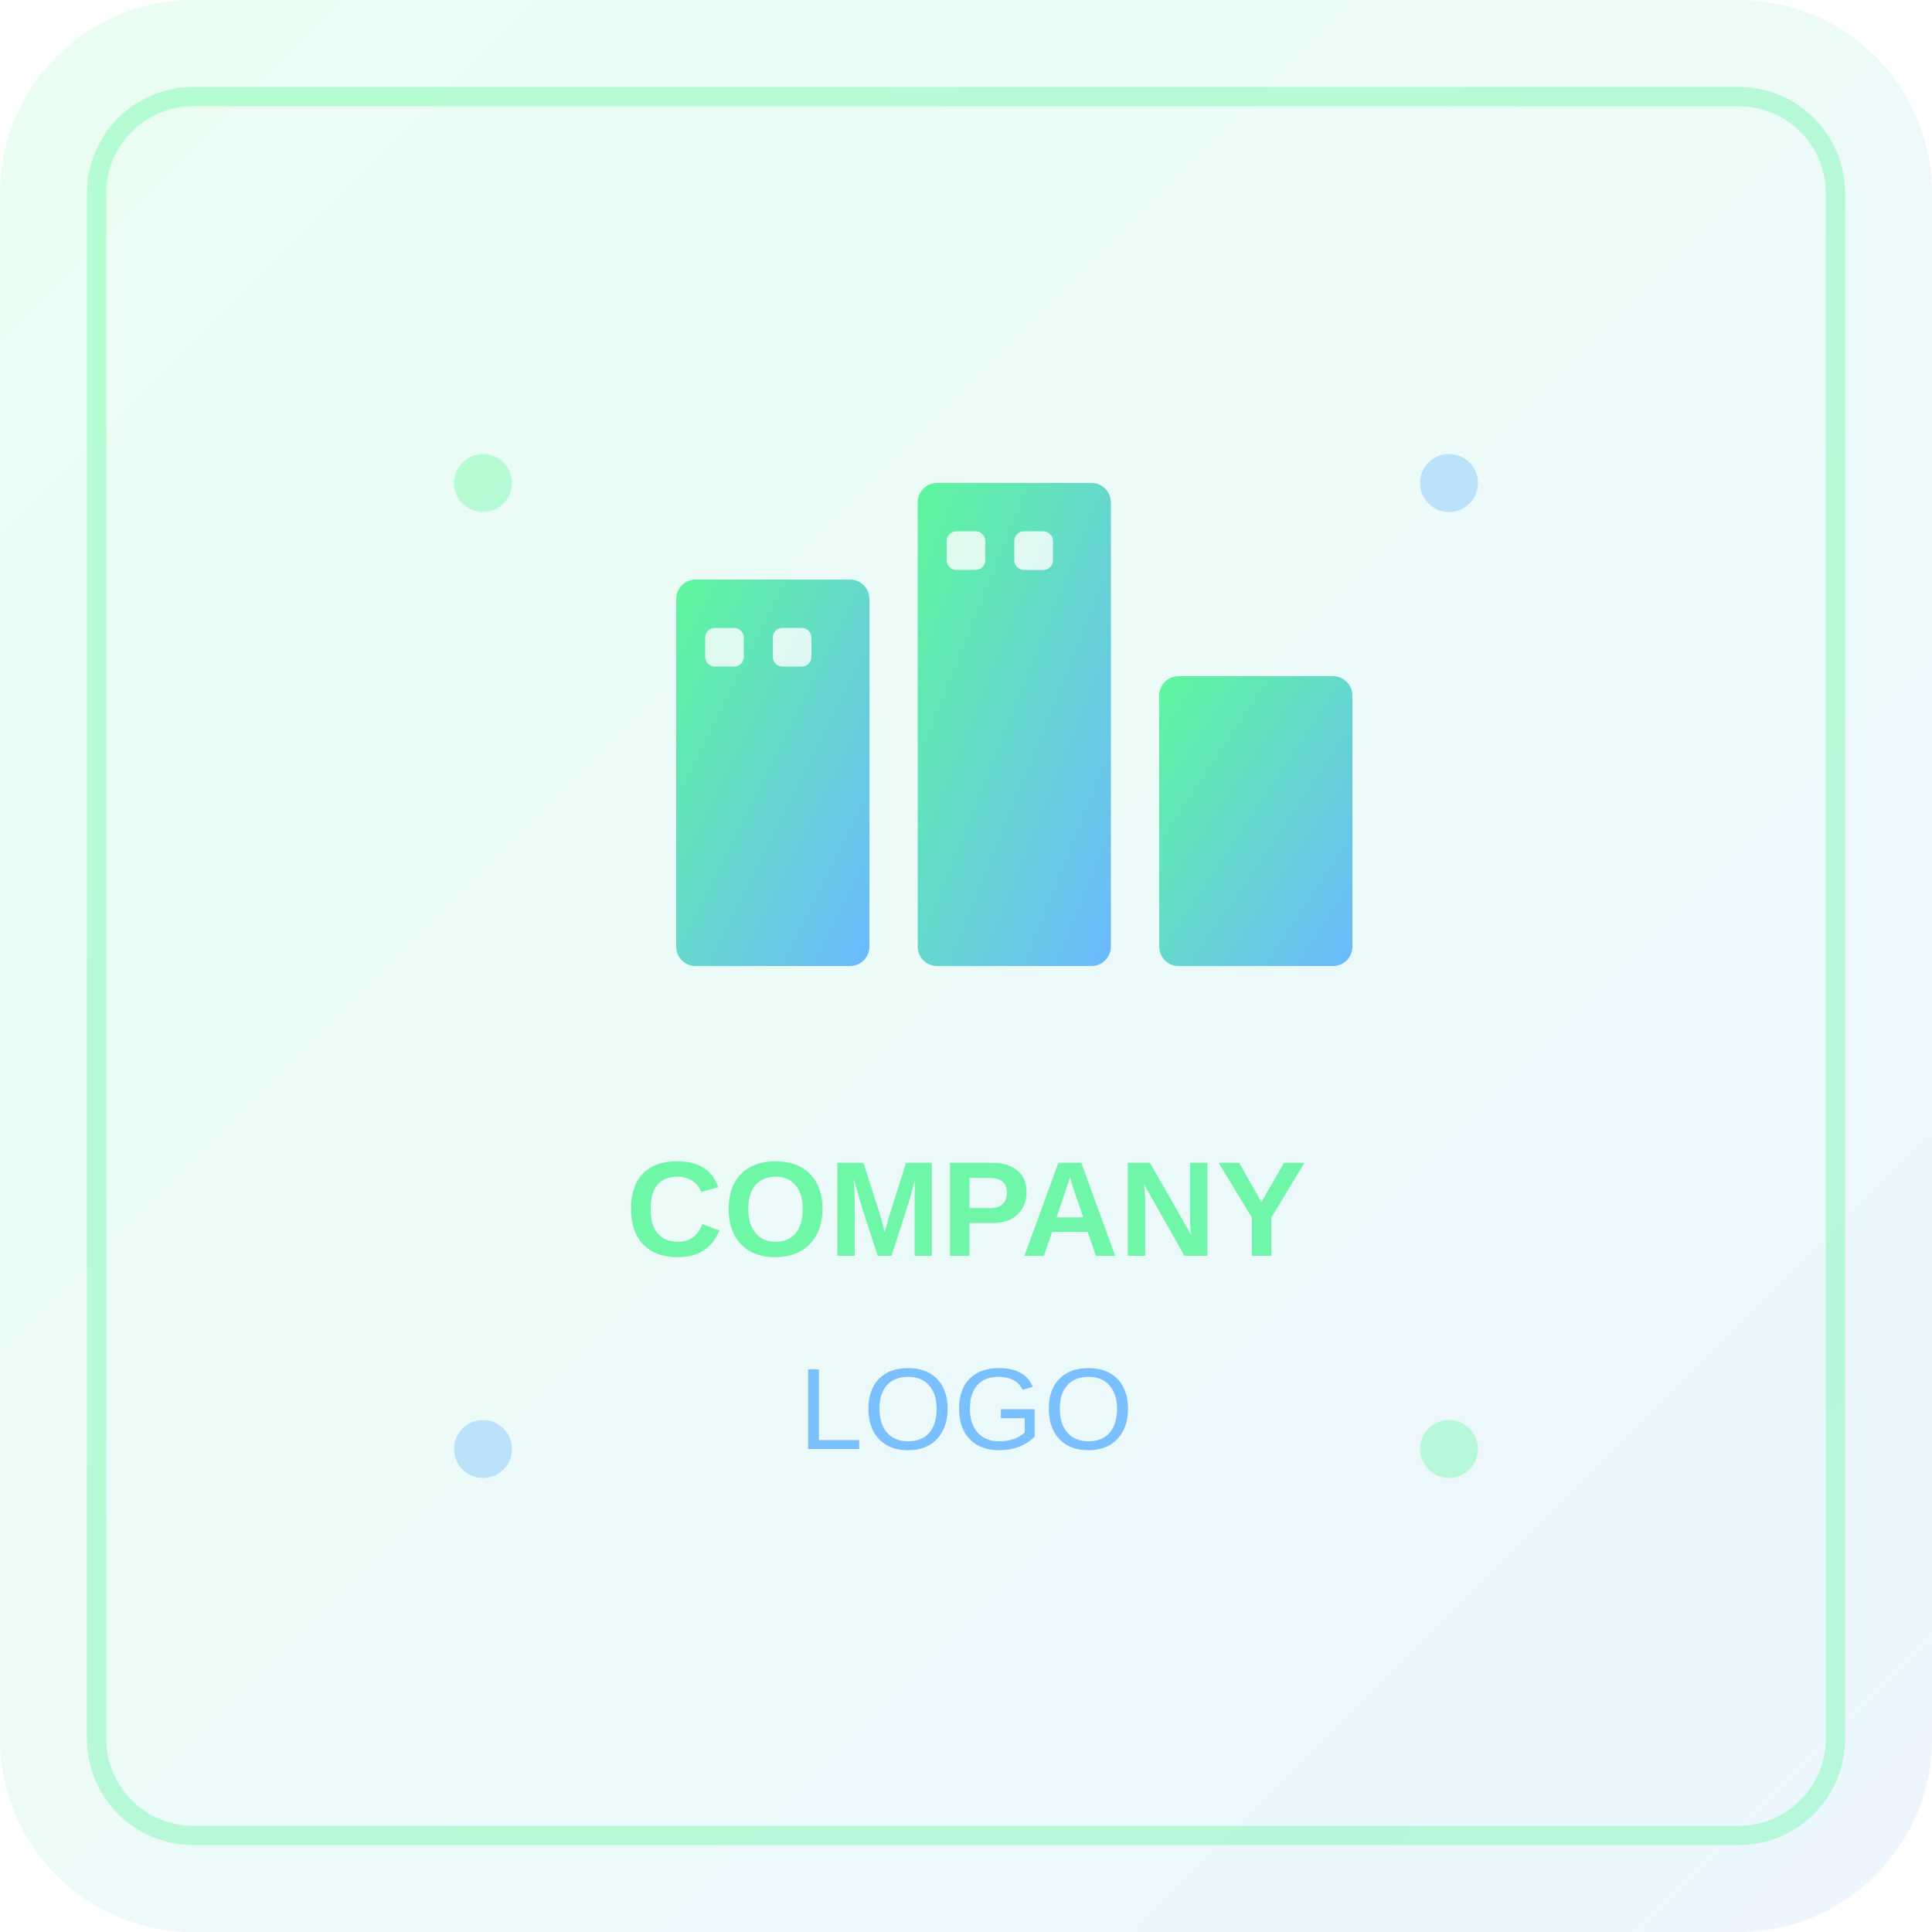
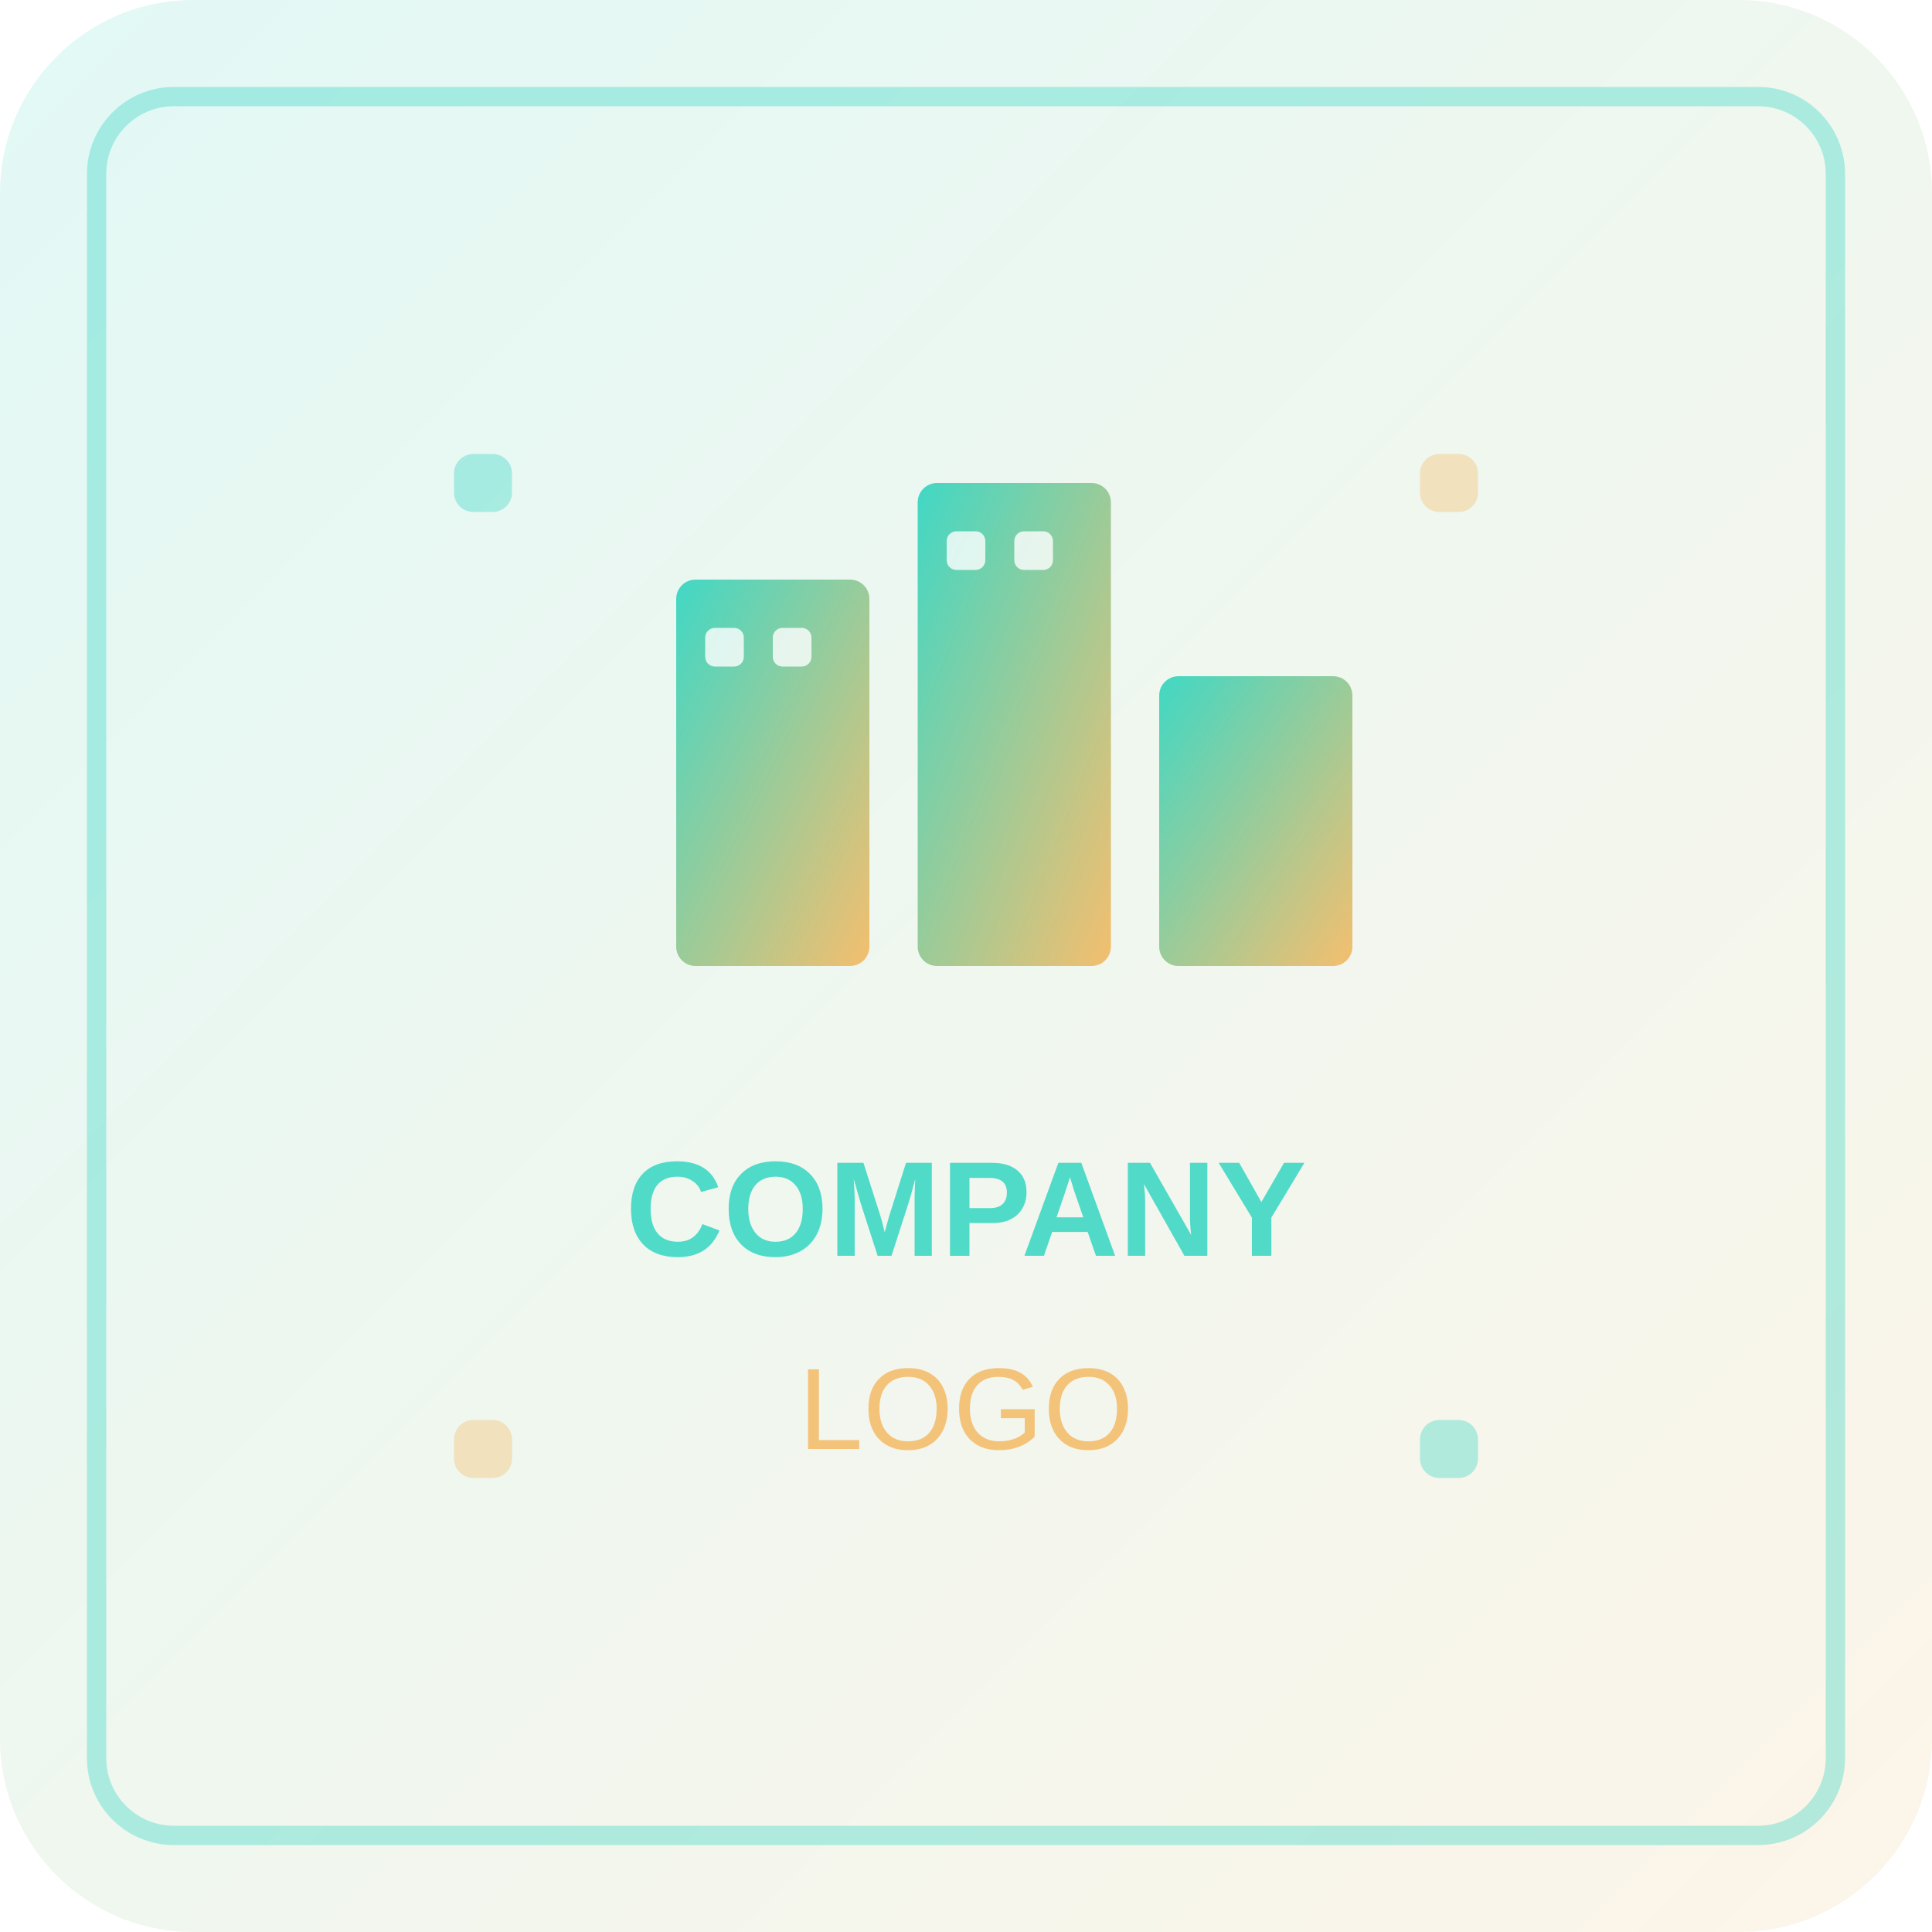
<svg xmlns="http://www.w3.org/2000/svg" width="200" height="200" viewBox="0 0 200 200" fill="none">
  <defs>
    <linearGradient id="bgGradient" x1="0%" y1="0%" x2="100%" y2="100%">
-       <stop offset="0%" style="stop-color:rgba(59,246,134,0.1);stop-opacity:1" />
-       <stop offset="100%" style="stop-color:rgba(76,169,255,0.1);stop-opacity:1" />
+       <stop offset="0%" style="stop-color: rgba(45, 212, 191, 0.14); stop-opacity: 1" />
+       <stop offset="100%" style="stop-color: rgba(244, 184, 96, 0.14); stop-opacity: 1" />
    </linearGradient>
    <linearGradient id="iconGradient" x1="0%" y1="0%" x2="100%" y2="100%">
-       <stop offset="0%" style="stop-color:rgba(59,246,134,0.8);stop-opacity:1" />
-       <stop offset="100%" style="stop-color:rgba(76,169,255,0.8);stop-opacity:1" />
+       <stop offset="0%" style="stop-color: rgba(45, 212, 191, 0.9); stop-opacity: 1" />
+       <stop offset="100%" style="stop-color: rgba(244, 184, 96, 0.9); stop-opacity: 1" />
    </linearGradient>
  </defs>
  <rect width="200" height="200" rx="20" fill="url(#bgGradient)" />
-   <rect x="10" y="10" width="180" height="180" rx="10" stroke="rgba(59,246,134,0.3)" stroke-width="2" fill="none" />
+   <rect x="10" y="10" width="180" height="180" rx="8" stroke="rgba(45,212,191,0.35)" stroke-width="2" fill="none" />
  <rect x="70" y="60" width="20" height="40" rx="2" fill="url(#iconGradient)" />
  <rect x="95" y="50" width="20" height="50" rx="2" fill="url(#iconGradient)" />
  <rect x="120" y="70" width="20" height="30" rx="2" fill="url(#iconGradient)" />
  <rect x="73" y="65" width="4" height="4" rx="1" fill="rgba(255,255,255,0.8)" />
  <rect x="80" y="65" width="4" height="4" rx="1" fill="rgba(255,255,255,0.8)" />
  <rect x="98" y="55" width="4" height="4" rx="1" fill="rgba(255,255,255,0.8)" />
  <rect x="105" y="55" width="4" height="4" rx="1" fill="rgba(255,255,255,0.8)" />
-   <text x="100" y="130" text-anchor="middle" fill="rgba(59,246,134,0.7)" font-family="Arial, sans-serif" font-size="14" font-weight="600">COMPANY</text>
-   <text x="100" y="150" text-anchor="middle" fill="rgba(76,169,255,0.7)" font-family="Arial, sans-serif" font-size="12">LOGO</text>
-   <circle cx="50" cy="50" r="3" fill="rgba(59,246,134,0.3)" />
-   <circle cx="150" cy="50" r="3" fill="rgba(76,169,255,0.3)" />
-   <circle cx="50" cy="150" r="3" fill="rgba(76,169,255,0.3)" />
-   <circle cx="150" cy="150" r="3" fill="rgba(59,246,134,0.3)" />
+   <text x="100" y="130" text-anchor="middle" fill="rgba(45,212,191,0.82)" font-family="Arial, sans-serif" font-size="14" font-weight="600">
+     COMPANY
+   </text>
+   <text x="100" y="150" text-anchor="middle" fill="rgba(244,184,96,0.82)" font-family="Arial, sans-serif" font-size="12">
+     LOGO
+   </text>
+   <rect x="47" y="47" width="6" height="6" rx="2" fill="rgba(45,212,191,0.35)" />
+   <rect x="147" y="47" width="6" height="6" rx="2" fill="rgba(244,184,96,0.35)" />
+   <rect x="47" y="147" width="6" height="6" rx="2" fill="rgba(244,184,96,0.35)" />
+   <rect x="147" y="147" width="6" height="6" rx="2" fill="rgba(45,212,191,0.35)" />
</svg>
